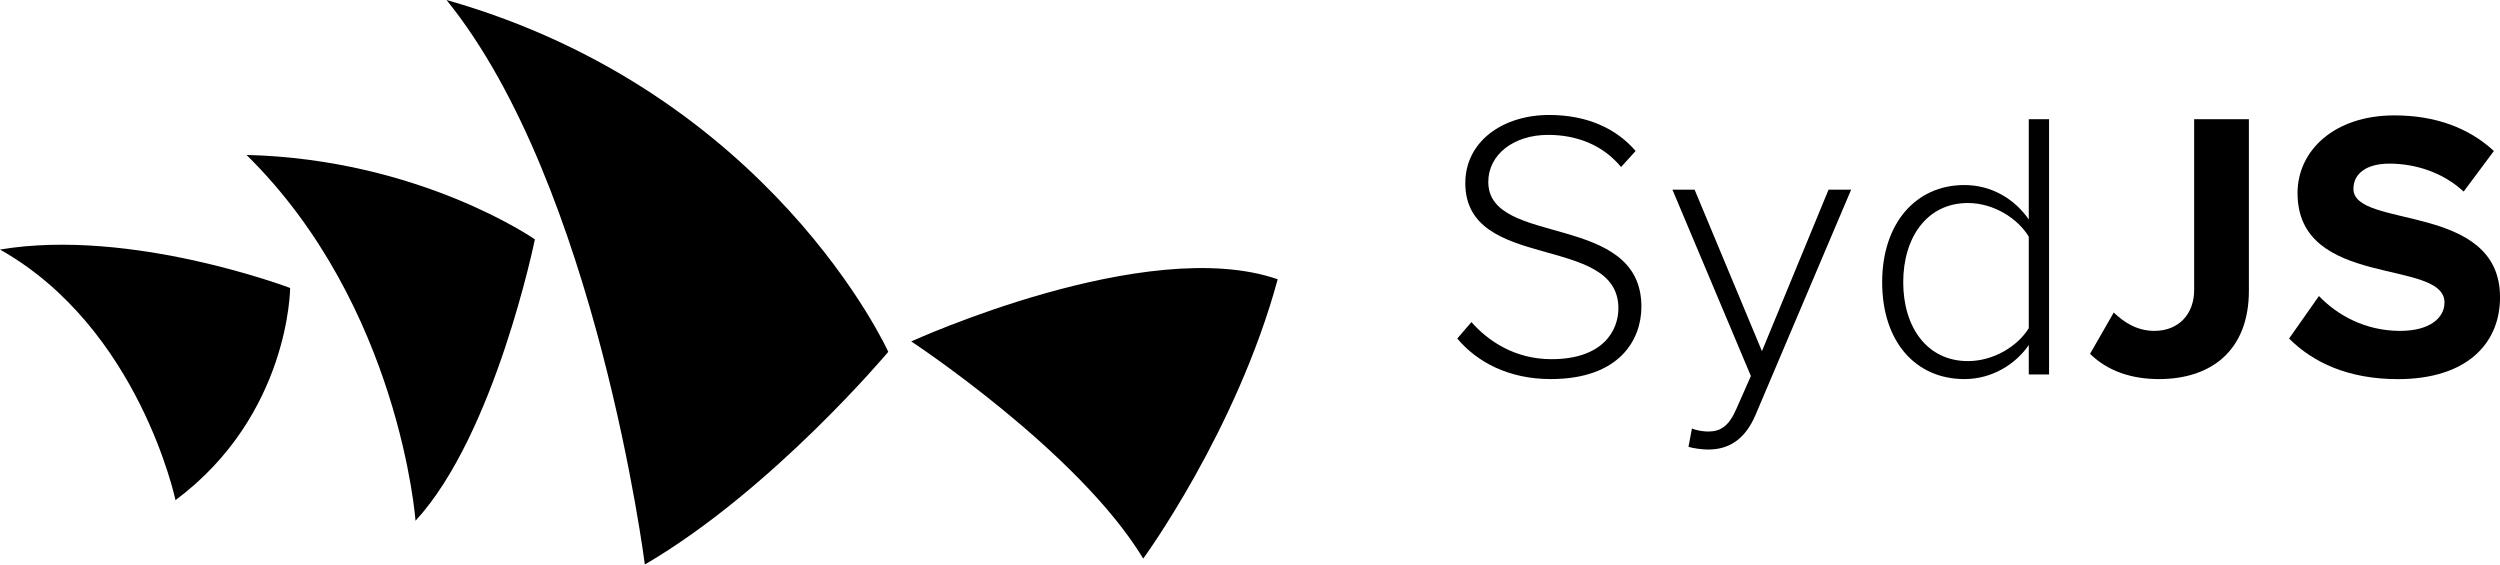
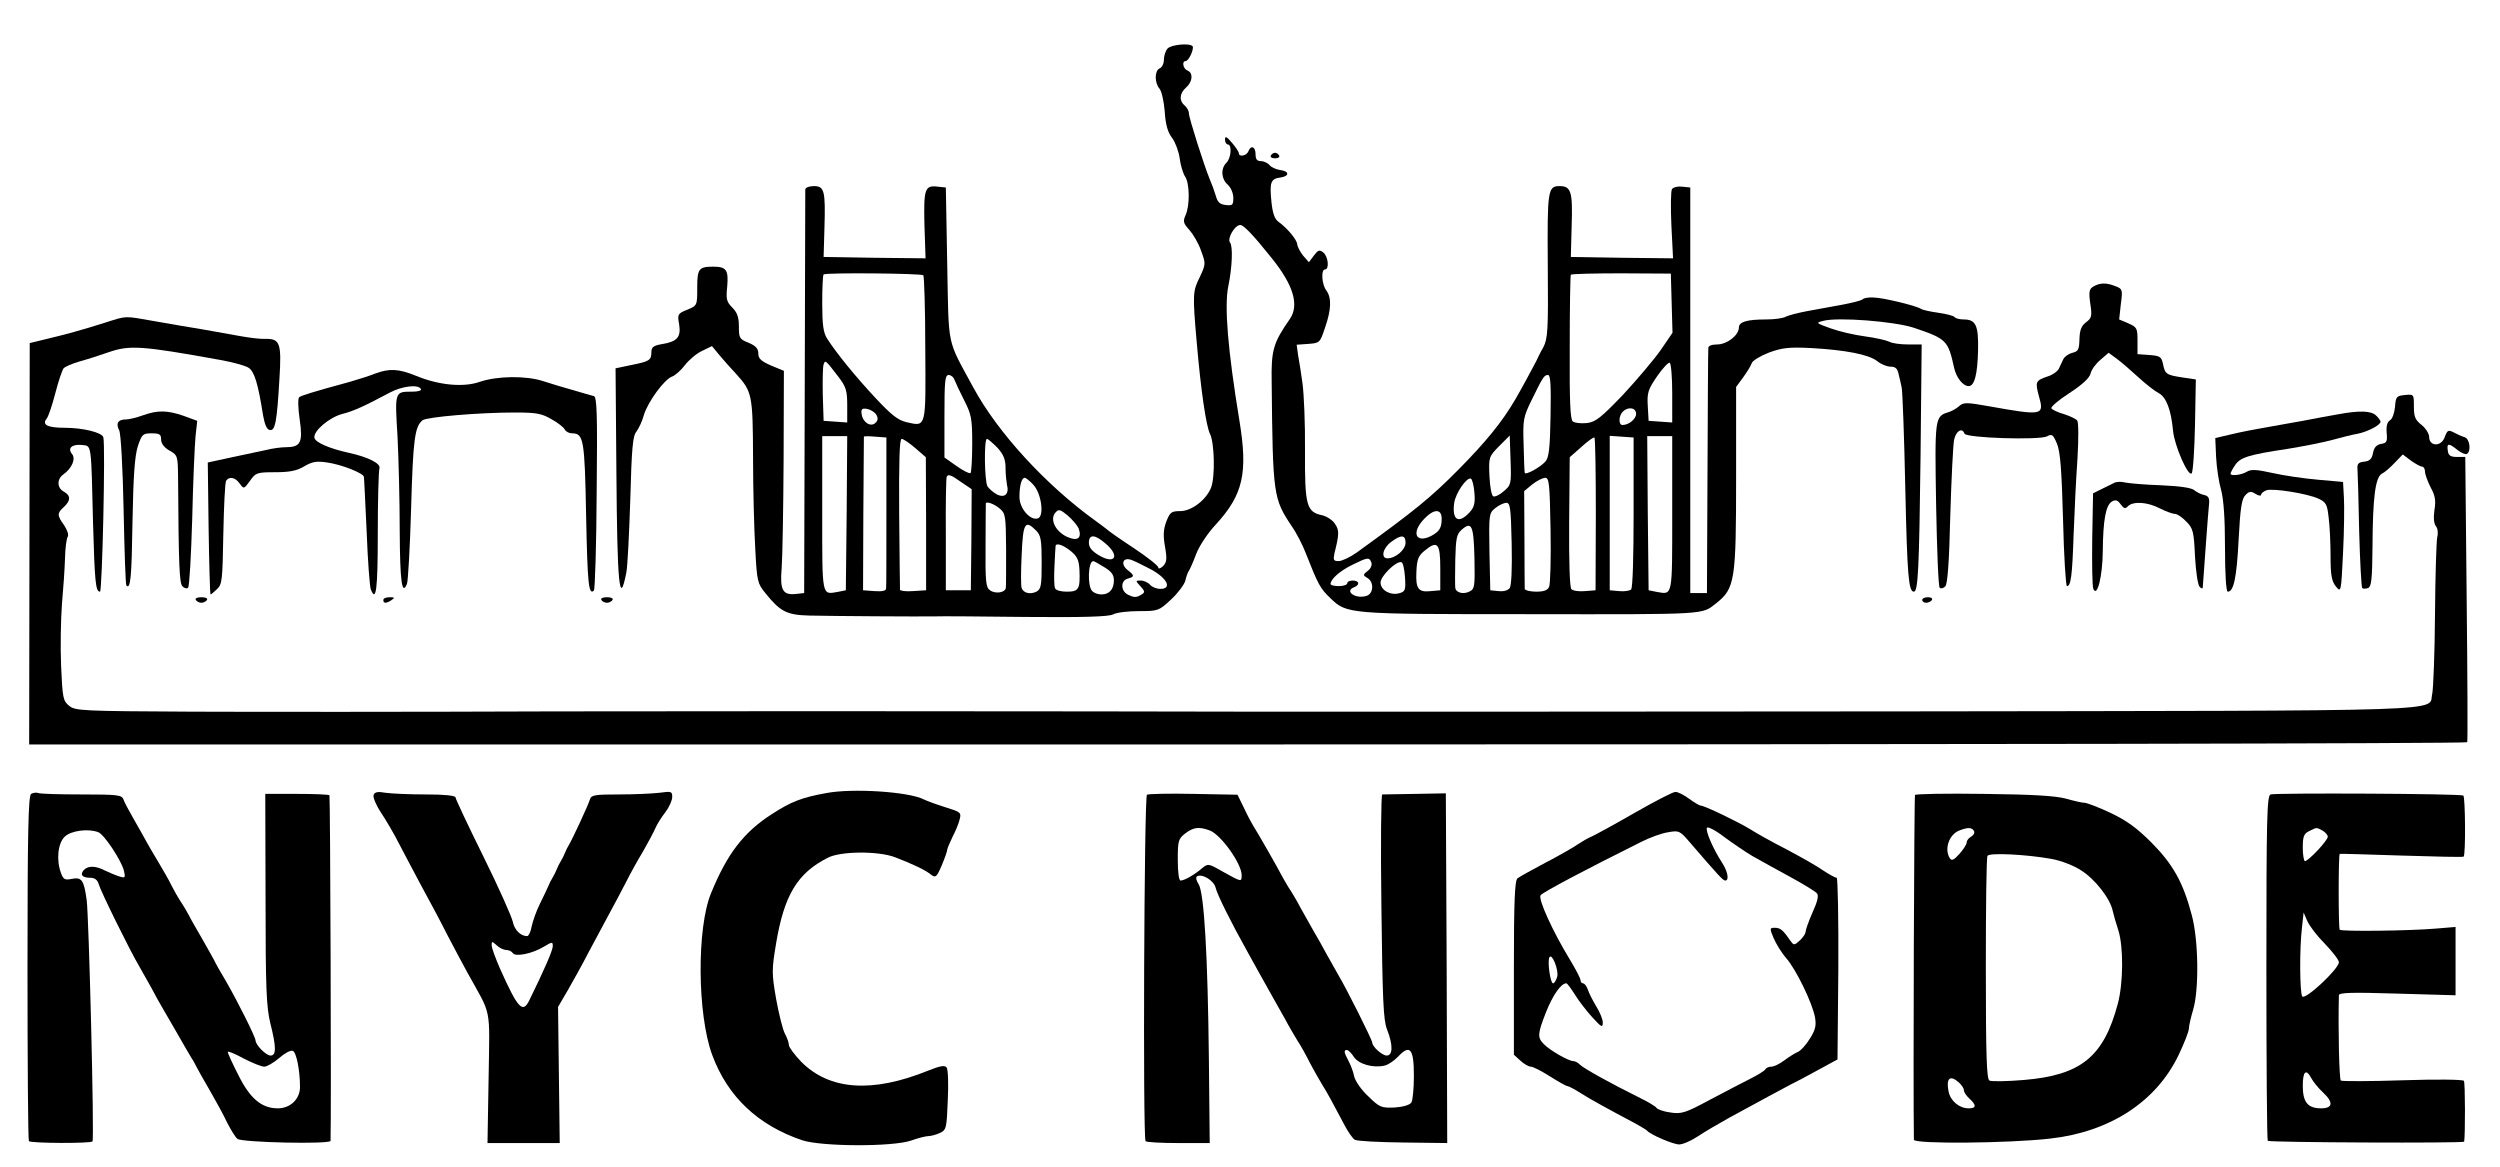
- <svg xmlns="http://www.w3.org/2000/svg" version="1.1" id="Layer_1" x="0px" y="0px" width="155px" height="35px" viewBox="-49.741 29.409 155 35" enable-background="new -49.741 29.409 155 35" xml:space="preserve">
-   <path display="none" fill="#1B7EBA" d="M0,6h129.996v114.996l-65.319-10L0,120.996V6z" />
-   <path display="none" fill="#2697DE" d="M-101.835-93.218h333.666v305.432L64.174,186.547l-166.009,25.667V-93.218z" />
-   <g>
-     <g>
-       <path d="M-22.057,29.409c9.306,11.478,12.296,35,12.296,35c7.904-4.615,15.093-13.186,15.093-13.186S-1.943,35.124-22.057,29.409z     M-23.978,61.695c4.935-5.353,7.4-17.445,7.4-17.445s-7.128-4.968-17.879-5.235C-24.948,48.376-23.978,61.695-23.978,61.695z     M6.757,50.578c0,0,10.359,6.812,14.382,13.463c0,0,5.777-7.897,8.338-17.317C21.349,43.903,6.757,50.578,6.757,50.578z     M-49.741,44.881c8.634,4.864,10.881,15.537,10.881,15.537c7.086-5.281,7.107-13.154,7.107-13.154S-41.61,43.516-49.741,44.881z" />
-     </g>
-   </g>
-   <g>
-     <path d="M40.61,50.398l0.877-1.021c1.021,1.163,2.682,2.301,4.96,2.301c3.228,0,4.153-1.803,4.153-3.156   c0-4.651-9.492-2.23-9.492-7.76c0-2.586,2.326-4.225,5.197-4.225c2.349,0,4.154,0.831,5.363,2.231l-0.901,0.997   c-1.14-1.376-2.752-1.993-4.532-1.993c-2.112,0-3.702,1.21-3.702,2.918c0,4.058,9.493,1.827,9.493,7.737   c0,2.041-1.353,4.484-5.625,4.484C43.79,52.913,41.82,51.845,40.61,50.398z" />
-     <path d="M55.159,55.975c0.262,0.118,0.711,0.189,0.997,0.189c0.76,0,1.282-0.309,1.756-1.4l0.902-2.041l-4.865-11.556h1.375   L59.5,51.181l4.13-10.014h1.4l-5.933,13.977c-0.617,1.447-1.59,2.136-2.918,2.136c-0.403,0-0.926-0.072-1.234-0.168L55.159,55.975z   " />
-     <path d="M76.043,52.628v-1.828c-0.808,1.187-2.278,2.112-3.988,2.112c-3.037,0-5.102-2.327-5.102-6.004   c0-3.63,2.064-6.027,5.102-6.027c1.638,0,3.086,0.83,3.988,2.135v-6.218h1.258v15.829H76.043z M76.043,49.756v-5.671   c-0.666-1.116-2.159-2.089-3.774-2.089c-2.539,0-4.01,2.137-4.01,4.913s1.471,4.888,4.01,4.888   C73.884,51.797,75.377,50.849,76.043,49.756z" />
-     <path d="M79.842,51.347l1.47-2.563c0.617,0.593,1.425,1.139,2.517,1.139c1.494,0,2.468-1.021,2.468-2.539V36.8h3.393v10.631   c0,3.725-2.35,5.481-5.576,5.481C82.499,52.913,80.98,52.462,79.842,51.347z" />
-     <path d="M92.182,50.398l1.852-2.635c1.115,1.164,2.848,2.161,5.03,2.161c1.876,0,2.754-0.832,2.754-1.757   c0-2.752-9.112-0.831-9.112-6.786c0-2.635,2.277-4.818,6.004-4.818c2.515,0,4.604,0.759,6.17,2.208l-1.874,2.515   c-1.282-1.187-2.991-1.732-4.605-1.732c-1.423,0-2.229,0.617-2.229,1.566c0,2.492,9.089,0.807,9.089,6.717   c0,2.894-2.089,5.078-6.336,5.078C95.861,52.913,93.678,51.894,92.182,50.398z" />
+ <svg xmlns="http://www.w3.org/2000/svg" version="1.0" width="900pt" height="420pt" viewBox="0 0 900 420" preserveAspectRatio="xMidYMid meet">
+   <g transform="translate(0,420) scale(0.1,-0.1)" fill="#000000" stroke="none">
+     <path d="M4203 4025 c-7 -8 -13 -26 -13 -40 0 -14 -7 -28 -15 -31 -19 -8 -19 -52 -1 -73 8 -9 16 -46 19 -82 3 -48 11 -76 27 -96 12 -17 24 -50 27 -74 3 -24 12 -53 19 -64 17 -24 18 -105 2 -140 -10 -22 -8 -29 14 -53 13 -15 33 -48 42 -75 17 -46 17 -48 -5 -95 -25 -50 -26 -61 -11 -232 15 -175 34 -304 48 -332 16 -31 19 -154 4 -193 -17 -44 -70 -85 -111 -85 -32 0 -37 -4 -50 -37 -11 -29 -12 -51 -5 -91 8 -45 6 -56 -7 -70 -10 -9 -17 -11 -17 -5 0 6 -39 37 -87 69 -49 32 -93 63 -99 69 -7 5 -24 19 -40 30 -178 128 -352 317 -440 480 -97 179 -88 137 -94 445 l-5 275 -29 3 c-47 6 -51 -8 -48 -139 l4 -119 -184 2 -183 3 3 104 c4 134 0 151 -38 151 -17 0 -30 -5 -31 -12 0 -7 -1 -337 -2 -733 l-2 -720 -28 -3 c-49 -6 -60 13 -53 93 3 38 6 214 7 390 l1 320 -46 19 c-36 16 -46 25 -46 43 0 18 -9 28 -35 39 -33 13 -35 17 -35 59 0 33 -6 50 -24 68 -20 20 -23 30 -18 76 5 59 -3 71 -50 71 -52 0 -58 -7 -58 -76 0 -64 0 -64 -36 -79 -34 -14 -36 -16 -29 -53 7 -46 -7 -62 -63 -71 -29 -5 -37 -11 -37 -28 0 -30 -7 -34 -72 -47 l-57 -12 3 -372 c3 -410 11 -491 36 -362 4 19 10 137 14 261 5 186 9 230 22 245 8 11 21 37 27 60 14 47 75 131 103 139 10 4 31 22 45 41 15 19 42 42 62 51 l35 17 29 -35 c16 -19 42 -48 58 -65 58 -64 60 -75 61 -301 0 -114 4 -263 8 -330 6 -116 8 -124 37 -159 53 -66 77 -78 157 -80 80 -2 405 -4 452 -3 17 1 163 0 325 -2 211 -2 301 1 317 9 12 7 54 12 93 12 69 0 72 1 115 41 25 23 48 54 52 68 3 14 9 31 13 36 4 6 16 33 26 60 11 29 41 75 72 108 97 106 115 184 84 372 -42 256 -55 414 -40 485 14 68 17 144 6 157 -11 14 17 63 37 63 12 0 46 -35 113 -119 79 -98 100 -170 65 -220 -59 -85 -67 -111 -65 -226 4 -408 6 -420 72 -519 17 -24 40 -69 51 -98 44 -112 52 -127 88 -161 60 -58 61 -58 711 -58 655 -1 625 -2 678 39 68 54 72 81 72 457 l0 322 25 34 c14 19 28 42 31 51 3 10 32 27 63 39 47 17 71 20 151 16 124 -7 207 -23 238 -47 13 -11 35 -20 48 -20 18 0 25 -7 29 -27 4 -16 9 -37 11 -48 3 -11 9 -173 13 -360 7 -321 12 -375 31 -375 15 0 19 78 24 488 l4 402 -49 0 c-28 0 -58 4 -68 10 -10 5 -49 14 -87 19 -38 5 -94 18 -124 29 -53 19 -54 20 -26 27 53 14 256 -2 326 -25 118 -40 123 -45 145 -145 8 -35 32 -65 52 -65 21 0 32 41 34 129 2 90 -8 111 -52 111 -15 0 -30 4 -33 9 -3 4 -29 11 -58 15 -28 4 -57 10 -62 14 -19 12 -140 41 -172 41 -17 1 -34 -2 -38 -6 -4 -5 -38 -13 -74 -20 -37 -7 -94 -17 -126 -23 -32 -6 -67 -15 -77 -20 -10 -6 -42 -10 -71 -10 -70 0 -98 -9 -98 -29 0 -28 -43 -61 -78 -61 -19 0 -32 -5 -32 -12 -1 -7 -2 -209 -3 -448 l-2 -435 -30 0 -30 0 0 730 0 730 -29 3 c-16 2 -32 -2 -37 -9 -4 -7 -5 -66 -2 -131 l6 -118 -184 2 -184 3 3 113 c4 121 -2 142 -43 142 -43 0 -45 -13 -43 -286 2 -234 0 -263 -16 -294 -11 -19 -22 -42 -26 -51 -9 -18 -60 -112 -75 -137 -48 -82 -107 -154 -205 -253 -100 -101 -158 -148 -367 -299 -23 -16 -52 -30 -64 -30 -18 0 -20 4 -15 28 17 68 18 83 2 106 -8 13 -29 27 -46 31 -57 12 -63 35 -62 233 1 97 -4 206 -9 242 -5 36 -12 82 -16 102 l-5 37 42 3 c41 3 42 4 60 58 23 66 24 108 5 134 -17 22 -20 76 -5 76 16 0 12 46 -6 61 -14 11 -19 9 -34 -11 l-18 -24 -21 24 c-11 14 -20 32 -21 40 0 16 -36 59 -68 82 -13 9 -21 31 -25 73 -7 69 -2 82 33 86 33 5 32 23 -2 27 -14 2 -32 10 -38 18 -7 8 -21 14 -31 14 -14 0 -19 7 -19 25 0 27 -17 34 -26 10 -6 -16 -34 -21 -34 -7 0 5 -11 22 -25 38 -19 23 -25 25 -25 12 0 -10 5 -18 10 -18 16 0 12 -50 -5 -66 -21 -21 -19 -58 5 -79 11 -10 20 -31 20 -47 0 -26 -3 -29 -27 -26 -21 2 -30 10 -36 33 -5 17 -15 44 -22 60 -20 48 -75 221 -75 237 0 9 -7 21 -15 28 -21 17 -19 44 5 65 24 21 26 53 5 61 -16 6 -21 34 -7 34 12 0 32 46 25 54 -12 12 -78 5 -90 -9z m-879 -816 c3 -3 7 -122 7 -263 2 -289 4 -282 -67 -266 -31 7 -55 26 -112 87 -72 77 -142 163 -175 215 -13 21 -17 50 -17 126 0 54 2 101 5 104 7 7 352 4 359 -3z m2694 -101 l3 -106 -43 -63 c-24 -34 -85 -106 -135 -160 -79 -82 -98 -98 -130 -102 -21 -2 -44 0 -51 6 -9 7 -12 70 -11 266 0 140 2 258 4 262 2 3 84 5 182 5 l178 -1 3 -107z m-3000 -264 c28 -37 32 -50 32 -104 l0 -61 -42 3 -43 3 -3 94 c-1 52 0 101 3 109 6 17 6 17 53 -44z m3002 -60 l0 -105 -42 3 -43 3 -3 53 c-3 48 1 60 34 108 20 29 41 51 45 48 5 -3 9 -52 9 -110z m-2584 49 c4 -10 19 -43 35 -74 26 -51 29 -66 29 -156 0 -55 -3 -103 -6 -106 -4 -3 -26 8 -50 25 l-44 31 0 149 c0 126 2 148 15 148 9 0 18 -8 21 -17z m2146 -130 c-2 -119 -6 -151 -19 -165 -19 -21 -72 -50 -74 -40 -1 4 -3 50 -4 102 -3 89 -1 99 29 160 41 84 45 90 59 90 9 0 11 -38 9 -147z m-2428 5 c8 -13 7 -21 -2 -30 -17 -17 -46 1 -50 31 -3 18 1 22 19 19 12 -2 27 -11 33 -20z m2736 2 c0 -18 -26 -40 -49 -40 -15 0 -14 33 1 48 19 19 48 15 48 -8z m-2842 -357 l-3 -278 -30 -6 c-57 -10 -55 -19 -55 282 l0 279 45 0 45 0 -2 -277z m143 7 c0 -146 0 -271 -1 -278 0 -9 -13 -12 -42 -10 l-41 3 1 275 c1 151 2 276 2 278 0 2 18 2 41 0 l40 -3 0 -265z m2223 72 c-14 -13 -31 -21 -38 -19 -6 2 -12 32 -14 73 -3 69 -2 70 35 108 l38 38 3 -89 c3 -85 2 -89 -24 -111z m331 -84 l-1 -273 -38 -3 c-21 -2 -43 1 -49 7 -6 6 -9 97 -8 242 l2 233 42 37 c23 21 44 36 47 34 3 -2 5 -126 5 -277z m136 8 c0 -157 -3 -272 -9 -278 -5 -5 -25 -8 -43 -6 l-34 3 0 278 0 278 43 -3 43 -3 0 -269z m139 -5 c0 -301 2 -292 -55 -282 l-30 6 -3 278 -2 277 45 0 45 0 0 -279z m-2725 236 l38 -33 1 -239 0 -240 -47 -3 c-26 -2 -47 1 -47 5 0 4 -2 128 -3 276 -1 186 1 267 9 267 6 0 28 -15 49 -33z m296 1 c22 -25 29 -42 29 -73 0 -22 3 -49 5 -60 9 -33 -8 -49 -36 -35 -13 7 -28 20 -34 29 -11 19 -13 171 -2 171 4 0 21 -15 38 -32z m-130 -124 l37 -25 -1 -182 -2 -182 -45 0 -45 0 0 200 c-1 110 1 203 3 208 5 11 14 9 53 -19z m258 -8 c30 -31 41 -113 18 -122 -27 -10 -67 35 -67 77 0 41 8 69 19 69 4 0 18 -11 30 -24z m1589 -31 c3 -38 -1 -52 -19 -71 -39 -41 -62 -26 -54 35 5 35 44 93 60 88 5 -2 11 -25 13 -52z m274 -132 c2 -104 -1 -196 -5 -205 -5 -13 -19 -18 -47 -18 -22 0 -40 5 -41 10 0 6 -1 87 -1 181 l-1 171 29 24 c16 13 37 23 46 24 15 0 17 -18 20 -187z m-1984 77 c22 -18 23 -26 24 -147 0 -70 0 -133 -1 -139 -2 -18 -38 -23 -57 -9 -15 10 -17 31 -16 161 0 82 1 150 1 152 2 8 30 -2 49 -18z m1844 -127 c2 -91 -1 -151 -7 -160 -7 -9 -23 -13 -40 -11 l-30 3 -3 138 c-2 133 -2 139 20 157 13 11 31 19 40 20 15 0 17 -16 20 -147z m-1559 55 c13 -36 -4 -48 -43 -30 -41 20 -61 62 -41 86 12 14 17 13 45 -10 17 -15 34 -35 39 -46z m1307 35 c0 -34 -8 -46 -37 -62 -56 -29 -74 11 -26 61 35 37 63 37 63 1z m-1460 -43 c17 -17 20 -33 20 -115 0 -83 -2 -96 -19 -105 -22 -11 -47 -5 -53 13 -3 7 -3 60 0 120 5 115 12 127 52 87z m1578 -98 c2 -102 1 -112 -17 -121 -22 -12 -50 -5 -52 13 -1 6 -1 52 0 101 2 78 5 92 23 108 36 31 43 17 46 -101z m-1329 52 c54 -45 36 -78 -23 -43 -25 15 -36 28 -36 45 0 31 21 31 59 -2z m1081 2 c0 -25 -36 -56 -65 -56 -25 0 -17 37 13 59 36 27 52 26 52 -3z m-1205 -30 c23 -19 29 -32 31 -67 3 -70 -2 -79 -46 -79 -21 0 -40 5 -42 13 -3 6 -4 41 -2 77 2 36 3 68 4 73 0 14 25 7 55 -17z m1330 -61 l0 -80 -34 -3 c-45 -5 -55 8 -52 70 2 44 7 57 29 75 47 39 57 28 57 -62z m-1043 -4 c60 -32 79 -71 35 -71 -14 0 -30 7 -37 15 -7 8 -22 15 -33 15 -20 0 -20 0 -1 -21 16 -17 16 -22 4 -29 -19 -12 -27 -12 -51 0 -25 14 -25 50 1 57 25 7 25 11 -2 32 -24 20 -16 45 13 36 10 -3 42 -19 71 -34z m795 24 c3 -9 -2 -22 -13 -30 -18 -14 -18 -16 -1 -26 24 -14 22 -56 -3 -64 -40 -13 -82 17 -45 31 22 9 18 24 -5 24 -11 0 -20 -4 -20 -10 0 -5 -13 -10 -30 -10 -16 0 -30 3 -30 8 1 18 33 46 77 68 57 28 62 29 70 9z m-963 -16 c27 -16 36 -28 36 -48 0 -32 -16 -51 -45 -51 -12 0 -26 5 -33 12 -18 18 -15 108 4 108 2 0 19 -9 38 -21z m1084 -37 c3 -47 1 -52 -22 -58 -32 -8 -66 12 -66 39 0 23 57 79 75 73 6 -1 11 -26 13 -54z" />
+     <path d="M4575 3640 c-3 -5 3 -10 15 -10 12 0 18 5 15 10 -3 6 -10 10 -15 10 -5 0 -12 -4 -15 -10z" />
+     <path d="M7537 3169 c-16 -9 -18 -19 -12 -62 7 -45 5 -52 -15 -67 -17 -13 -23 -28 -24 -61 -1 -37 -4 -44 -25 -49 -13 -3 -28 -13 -33 -23 -4 -9 -12 -25 -16 -34 -5 -10 -23 -23 -40 -28 -44 -15 -46 -19 -32 -71 20 -70 14 -71 -177 -37 -84 15 -94 15 -110 1 -10 -9 -28 -19 -39 -22 -49 -15 -49 -21 -44 -333 3 -160 8 -295 13 -299 4 -4 13 -2 20 5 8 8 14 83 18 254 4 133 10 257 14 275 7 31 29 44 37 21 5 -16 269 -24 297 -10 18 10 22 7 36 -26 12 -29 17 -93 22 -275 3 -131 10 -238 14 -238 14 0 19 34 24 185 3 83 9 206 14 275 4 69 4 130 -1 136 -4 6 -26 16 -47 23 -22 6 -43 16 -46 21 -3 5 26 30 65 55 46 30 72 54 76 70 3 14 19 36 36 50 l29 25 30 -22 c16 -12 51 -42 77 -66 26 -24 59 -50 73 -57 28 -15 45 -61 52 -136 5 -53 54 -166 67 -153 5 5 10 83 12 174 l3 164 -47 7 c-59 9 -64 12 -71 48 -6 27 -11 30 -49 33 l-43 3 0 48 c0 46 -2 49 -33 63 l-33 14 6 55 c7 53 6 55 -20 65 -33 13 -55 12 -78 -1z" />
+     <path d="M380 3039 c-78 -25 -147 -44 -219 -61 l-54 -13 -1 -722 -1 -723 4387 0 c2413 0 4388 3 4390 8 2 4 1 237 -2 517 l-5 510 -30 0 c-23 0 -31 5 -33 23 -4 27 3 28 35 2 14 -11 29 -17 34 -14 16 10 10 54 -8 60 -10 3 -26 10 -35 15 -25 13 -27 12 -38 -17 -13 -33 -55 -31 -55 3 0 11 -12 31 -27 43 -23 18 -28 29 -28 66 0 45 0 45 -32 42 -31 -3 -33 -6 -36 -43 -2 -22 -10 -44 -18 -48 -10 -6 -14 -21 -12 -45 3 -32 0 -37 -20 -40 -16 -3 -25 -12 -29 -32 -4 -22 -12 -30 -32 -32 -21 -2 -26 -8 -24 -28 1 -14 4 -114 6 -223 3 -109 8 -201 11 -204 3 -3 12 -3 21 0 12 5 15 30 16 149 1 179 10 249 34 263 11 5 31 23 47 40 l28 29 29 -22 c17 -12 35 -22 41 -22 5 0 10 -8 10 -18 0 -9 9 -34 20 -56 16 -29 20 -47 14 -82 -4 -28 -2 -49 5 -58 7 -8 9 -25 5 -40 -3 -14 -7 -139 -8 -278 -1 -139 -6 -268 -10 -286 -16 -65 127 -60 -1906 -63 -1020 -1 -2330 -2 -2910 0 -580 1 -1455 1 -1945 0 -490 -2 -1077 -2 -1306 -1 -393 2 -418 3 -440 21 -22 18 -24 28 -29 143 -3 68 -1 169 3 223 5 55 10 129 11 165 1 36 5 71 10 78 4 7 -2 24 -13 41 -26 36 -26 43 -1 66 25 23 25 41 0 55 -25 13 -26 45 -2 62 31 22 46 57 31 74 -17 21 1 36 37 32 34 -4 32 10 39 -283 6 -209 9 -245 25 -245 8 0 20 527 12 556 -5 17 -73 34 -140 34 -61 0 -82 11 -64 33 6 7 20 48 31 91 11 43 25 84 30 90 5 6 31 17 58 25 26 7 73 22 104 33 76 26 116 24 403 -28 44 -8 89 -20 101 -28 21 -14 34 -57 52 -171 6 -33 13 -51 24 -53 20 -4 26 30 35 185 8 127 2 144 -50 143 -17 -1 -58 4 -91 10 -33 6 -96 17 -140 25 -44 7 -120 20 -170 29 -109 19 -96 20 -175 -5z" />
+     <path d="M1350 2855 c-19 -8 -61 -21 -92 -30 -136 -37 -173 -49 -181 -55 -5 -4 -4 -41 2 -81 12 -83 3 -99 -51 -99 -15 0 -47 -4 -70 -10 -24 -5 -81 -17 -127 -27 l-83 -18 3 -237 c2 -131 5 -238 7 -238 2 0 12 8 23 19 19 17 20 33 23 199 2 99 6 185 10 191 11 17 33 13 49 -10 15 -20 15 -20 37 10 20 29 25 31 90 31 52 0 78 5 105 21 29 17 44 20 83 14 51 -7 132 -39 132 -52 1 -4 5 -93 10 -198 4 -104 11 -198 15 -207 19 -48 25 0 25 201 0 121 3 226 6 235 6 17 -41 41 -111 56 -68 15 -120 37 -123 54 -5 24 54 74 101 86 40 10 79 28 171 77 43 23 101 30 111 13 4 -6 -9 -10 -32 -10 -62 0 -62 1 -52 -160 4 -80 8 -234 8 -342 1 -182 8 -234 26 -190 4 9 11 132 15 272 7 248 13 294 41 317 16 12 203 28 334 28 77 0 96 -4 130 -24 22 -12 44 -29 48 -37 4 -8 16 -14 26 -14 42 0 46 -21 51 -296 5 -246 9 -288 28 -270 4 4 9 163 10 352 3 281 1 345 -10 348 -7 2 -40 11 -73 21 -33 9 -82 24 -110 33 -61 20 -165 19 -229 -3 -58 -20 -146 -12 -228 22 -64 26 -96 27 -148 8z" />
+     <path d="M515 2705 c-22 -8 -50 -15 -62 -15 -28 0 -37 -14 -24 -39 6 -10 13 -135 16 -287 3 -147 7 -270 10 -272 15 -15 19 29 22 231 3 165 8 234 19 270 15 44 18 47 50 47 29 0 34 -4 34 -22 0 -15 11 -29 30 -40 29 -16 30 -20 31 -90 2 -332 5 -388 16 -399 7 -7 16 -9 20 -5 5 4 11 116 15 249 3 133 9 267 12 297 l6 55 -49 18 c-58 20 -93 21 -146 2z" />
+     <path d="M8420 2709 c-25 -4 -83 -15 -130 -24 -47 -8 -110 -20 -140 -25 -30 -5 -82 -15 -115 -23 l-60 -14 3 -69 c2 -38 10 -91 18 -118 9 -34 14 -100 14 -208 0 -95 4 -158 10 -158 21 0 32 48 39 186 6 115 11 149 25 162 13 14 20 14 36 4 11 -7 20 -8 20 -3 0 5 9 12 19 16 25 8 148 -12 187 -30 28 -13 32 -21 37 -67 4 -29 7 -92 7 -139 0 -70 4 -91 19 -110 19 -23 19 -22 26 121 4 80 5 170 3 200 l-3 55 -90 8 c-49 4 -123 15 -163 24 -58 13 -78 14 -93 5 -19 -12 -59 -17 -59 -7 0 3 7 17 16 30 19 29 50 38 189 59 55 9 127 23 160 32 33 9 76 20 95 23 36 8 80 31 80 43 0 3 -7 14 -16 22 -17 17 -59 19 -134 5z" />
+     <path d="M7610 2461 c-8 -4 -28 -14 -45 -22 l-30 -15 -3 -164 c-1 -90 0 -171 4 -180 14 -32 33 45 34 135 1 114 11 165 32 179 14 8 21 6 32 -9 12 -16 17 -18 27 -7 19 18 70 15 114 -8 22 -11 46 -20 55 -20 8 0 27 -13 41 -28 24 -24 27 -36 31 -125 3 -54 10 -103 17 -110 6 -6 11 -7 11 -1 2 26 20 282 23 304 1 18 -4 25 -18 28 -11 2 -27 10 -35 17 -10 9 -52 15 -120 18 -58 2 -116 7 -130 10 -14 4 -32 3 -40 -2z" />
+     <path d="M705 2040 c3 -5 12 -10 20 -10 8 0 17 5 20 10 4 6 -5 10 -20 10 -15 0 -24 -4 -20 -10z" />
+     <path d="M1380 2040 c0 -13 11 -13 30 0 12 8 11 10 -7 10 -13 0 -23 -4 -23 -10z" />
+     <path d="M2165 2040 c3 -5 12 -10 20 -10 8 0 17 5 20 10 4 6 -5 10 -20 10 -15 0 -24 -4 -20 -10z" />
+     <path d="M6920 2040 c0 -5 6 -10 14 -10 8 0 18 5 21 10 3 6 -3 10 -14 10 -12 0 -21 -4 -21 -10z" />
+     <path d="M2975 1345 c-89 -16 -127 -31 -195 -75 -102 -65 -162 -143 -220 -285 -52 -125 -50 -437 4 -583 56 -151 165 -253 324 -307 71 -23 325 -24 392 -1 25 9 53 16 62 16 9 0 28 5 41 11 24 11 25 17 29 118 3 58 1 111 -4 118 -7 9 -23 6 -66 -11 -202 -82 -356 -71 -458 32 -24 25 -44 52 -44 60 0 7 -6 26 -14 40 -8 15 -22 71 -32 126 -16 93 -16 104 0 200 29 174 77 253 186 308 45 24 182 25 242 2 60 -23 110 -46 130 -63 16 -12 20 -9 38 33 11 26 20 52 20 57 0 4 9 25 19 46 11 21 23 50 26 64 6 24 3 26 -52 43 -32 10 -67 23 -77 28 -54 28 -257 41 -351 23z" />
+     <path d="M112 1342 c-10 -7 -13 -137 -13 -625 0 -340 2 -621 5 -625 5 -8 223 -9 229 -1 7 8 -13 813 -21 869 -10 73 -18 83 -54 76 -24 -5 -30 -2 -38 20 -18 47 -12 108 13 132 23 22 85 30 121 16 21 -8 82 -100 92 -138 6 -26 5 -28 -17 -21 -13 4 -36 14 -51 21 -34 18 -62 18 -77 1 -14 -17 -4 -27 25 -27 15 0 25 -8 29 -22 7 -26 114 -243 147 -298 11 -19 31 -55 45 -80 13 -25 28 -52 33 -60 5 -8 29 -51 55 -95 25 -44 50 -87 55 -95 6 -8 13 -22 17 -30 4 -8 25 -46 48 -85 22 -38 51 -91 63 -117 13 -25 29 -52 37 -58 15 -13 335 -20 335 -7 3 99 -1 1241 -4 1244 -3 3 -56 5 -118 5 l-113 0 1 -378 c0 -321 3 -389 17 -447 22 -87 22 -117 1 -117 -16 0 -53 37 -54 54 0 12 -63 138 -105 211 -20 33 -40 69 -45 80 -6 11 -26 47 -45 80 -19 33 -40 69 -45 80 -6 11 -19 34 -30 50 -11 17 -26 44 -34 60 -8 17 -29 53 -45 80 -17 28 -35 59 -41 70 -6 11 -26 47 -45 80 -19 33 -38 68 -41 78 -6 15 -22 17 -149 17 -79 0 -149 2 -157 5 -7 3 -19 1 -26 -3z m839 -982 c10 0 34 14 54 31 19 17 41 29 49 26 13 -5 26 -70 26 -130 0 -44 -35 -77 -80 -77 -58 0 -100 35 -142 120 -21 41 -38 78 -38 83 0 4 25 -6 56 -23 31 -16 65 -30 75 -30z" />
+     <path d="M1345 1338 c-3 -8 9 -37 27 -64 18 -27 48 -78 66 -114 19 -36 55 -105 82 -155 27 -49 68 -126 90 -170 23 -44 56 -106 73 -137 88 -159 80 -115 76 -378 l-4 -235 130 0 130 0 -3 245 -3 245 35 60 c19 33 53 94 74 135 22 41 56 104 75 140 20 36 47 88 61 115 14 28 41 77 61 110 19 33 39 71 45 85 6 14 22 39 36 57 13 17 24 42 24 54 0 20 -3 21 -46 15 -26 -3 -91 -6 -146 -6 -85 0 -99 -2 -104 -17 -6 -21 -62 -141 -75 -163 -5 -8 -12 -22 -15 -30 -3 -8 -10 -22 -15 -30 -5 -8 -12 -22 -15 -30 -3 -8 -10 -22 -15 -30 -5 -8 -12 -22 -15 -30 -3 -8 -17 -36 -30 -63 -13 -26 -26 -63 -30 -82 -3 -19 -11 -35 -16 -35 -24 0 -46 22 -52 52 -4 18 -51 124 -106 235 -55 111 -100 207 -100 212 0 7 -39 11 -107 11 -60 0 -125 3 -145 6 -28 5 -39 3 -43 -8z m478 -558 c9 0 19 -5 23 -11 9 -15 71 -2 112 23 30 18 32 18 32 2 0 -15 -29 -82 -84 -194 -24 -50 -41 -32 -106 113 -16 37 -30 74 -30 84 0 15 1 15 18 0 10 -10 26 -17 35 -17z" />
+     <path d="M4129 1339 c-10 -6 -15 -1232 -5 -1247 2 -4 55 -7 118 -7 l113 0 -3 300 c-4 374 -17 601 -37 632 -8 12 -11 24 -6 28 18 11 60 -14 67 -40 6 -26 55 -124 113 -228 16 -29 39 -70 51 -92 12 -22 31 -56 42 -75 11 -19 31 -55 45 -80 13 -25 33 -58 43 -75 11 -16 31 -52 45 -80 14 -27 35 -63 45 -80 19 -30 36 -62 80 -145 13 -25 30 -49 37 -53 8 -5 86 -9 173 -10 l160 -2 -2 629 -3 630 -110 -2 c-60 -1 -114 -2 -119 -2 -4 0 -6 -181 -3 -402 4 -335 7 -410 20 -443 22 -56 22 -95 -1 -95 -16 0 -52 32 -52 47 0 9 -94 197 -122 243 -11 19 -31 55 -45 80 -13 25 -34 61 -45 80 -11 19 -31 55 -45 80 -13 25 -33 59 -44 75 -10 17 -22 37 -26 45 -8 17 -88 157 -103 180 -5 8 -20 36 -32 62 l-23 47 -159 3 c-87 2 -162 0 -167 -3z m227 -129 c40 -16 114 -119 114 -161 0 -25 -1 -24 -66 12 -54 31 -55 31 -77 13 -27 -23 -63 -44 -77 -44 -6 0 -10 31 -10 74 0 69 2 76 26 95 30 23 50 26 90 11z m518 -815 c17 -26 70 -41 111 -31 13 3 35 18 49 33 42 45 56 27 56 -69 0 -46 -4 -89 -9 -97 -6 -9 -30 -16 -60 -18 -48 -2 -54 0 -95 40 -25 23 -47 55 -51 72 -3 17 -13 42 -21 57 -16 30 -17 38 -5 38 5 0 16 -11 25 -25z" />
+     <path d="M5885 1274 c-71 -41 -141 -79 -154 -85 -13 -5 -35 -18 -50 -28 -14 -10 -66 -40 -116 -66 -49 -26 -96 -52 -102 -57 -10 -8 -13 -85 -13 -322 l0 -313 23 -21 c13 -12 30 -22 38 -22 8 0 39 -16 69 -35 30 -19 58 -35 63 -35 4 0 25 -11 47 -25 36 -23 102 -59 200 -111 19 -11 37 -21 40 -25 14 -15 94 -49 115 -49 13 0 43 13 67 29 24 16 75 46 113 67 118 64 189 103 220 119 17 8 62 32 100 53 l70 38 3 327 c1 182 -2 327 -6 327 -5 0 -27 12 -48 26 -21 15 -81 49 -132 76 -51 26 -110 59 -130 72 -42 26 -166 86 -180 86 -4 0 -23 11 -42 25 -19 14 -41 25 -49 24 -9 0 -74 -34 -146 -75z m424 -156 c25 -14 86 -48 134 -74 48 -26 92 -53 98 -60 7 -8 2 -30 -16 -69 -14 -32 -25 -63 -25 -70 0 -6 -9 -20 -21 -31 -20 -18 -21 -18 -35 1 -25 37 -35 45 -55 45 -18 0 -19 -2 -4 -37 9 -21 29 -54 46 -73 36 -42 93 -160 103 -212 5 -30 2 -45 -19 -78 -14 -23 -34 -44 -43 -47 -9 -4 -31 -17 -48 -30 -17 -13 -38 -23 -47 -23 -9 0 -19 -4 -22 -10 -3 -5 -27 -20 -53 -33 -26 -13 -91 -47 -146 -76 -89 -48 -103 -52 -142 -46 -24 3 -46 11 -50 16 -3 6 -34 24 -67 40 -91 45 -195 102 -209 116 -6 7 -18 13 -24 13 -17 0 -85 39 -106 61 -24 24 -23 37 8 116 24 60 54 104 73 103 3 0 17 -19 31 -41 14 -23 42 -59 63 -82 32 -35 37 -38 37 -18 0 12 -11 38 -24 59 -12 20 -26 47 -30 60 -4 12 -12 22 -17 22 -5 0 -9 5 -9 11 0 6 -17 39 -37 72 -64 105 -116 220 -107 234 8 11 163 93 364 193 30 15 73 31 96 34 38 7 42 5 77 -36 105 -122 120 -138 128 -138 15 0 9 33 -12 65 -33 51 -60 115 -54 125 3 5 31 -9 62 -33 31 -23 77 -54 102 -69z m-703 -434 c-4 -13 -10 -24 -15 -24 -10 0 -21 80 -13 94 9 16 34 -46 28 -70z" />
+     <path d="M6894 1338 c-3 -5 -7 -1042 -4 -1241 0 -16 341 -13 490 4 215 24 382 132 463 301 20 42 37 85 37 95 0 10 7 40 15 67 22 72 20 252 -5 343 -31 117 -67 181 -144 259 -54 54 -90 80 -149 108 -42 20 -85 36 -93 36 -9 0 -39 7 -67 15 -38 10 -118 15 -295 17 -134 2 -246 0 -248 -4z m212 -129 c4 -7 -1 -16 -10 -21 -9 -5 -16 -14 -16 -21 0 -7 -12 -25 -26 -41 -21 -23 -28 -26 -35 -15 -20 32 -3 84 34 99 31 12 45 12 53 -1z m279 -101 c34 -6 81 -24 108 -42 50 -32 104 -101 113 -146 3 -14 12 -45 20 -69 19 -60 18 -191 -2 -265 -51 -191 -133 -257 -339 -274 -60 -5 -116 -6 -123 -2 -10 5 -13 88 -13 403 0 218 2 401 6 406 7 12 141 5 230 -11z m-333 -805 c10 -9 18 -21 18 -28 0 -7 9 -20 20 -30 26 -24 25 -35 -3 -35 -33 0 -65 26 -72 60 -10 48 5 62 37 33z" />
+     <path d="M8174 1340 c-13 -5 -15 -81 -15 -624 0 -340 2 -621 5 -623 6 -6 706 -9 707 -3 4 23 4 213 -1 219 -3 5 -102 6 -220 2 -118 -4 -219 -4 -223 -1 -6 5 -10 186 -7 307 0 10 48 11 210 6 l210 -6 0 123 0 123 -72 -6 c-94 -8 -338 -11 -345 -4 -5 5 -5 269 0 273 1 1 101 -2 222 -6 121 -4 222 -6 224 -4 8 7 6 216 -1 220 -11 7 -676 10 -694 4z m187 -130 c10 -6 19 -16 19 -22 0 -14 -70 -88 -82 -88 -4 0 -8 22 -8 48 0 41 4 51 23 60 28 14 25 14 48 2z m8 -407 c28 -29 51 -59 51 -67 0 -24 -122 -138 -132 -123 -9 15 -10 172 -1 247 l6 55 13 -30 c7 -17 35 -54 63 -82z m-48 -485 c7 -13 25 -35 41 -50 39 -36 37 -58 -6 -58 -48 0 -66 22 -66 81 0 53 12 63 31 27z" />
  </g>
</svg>
